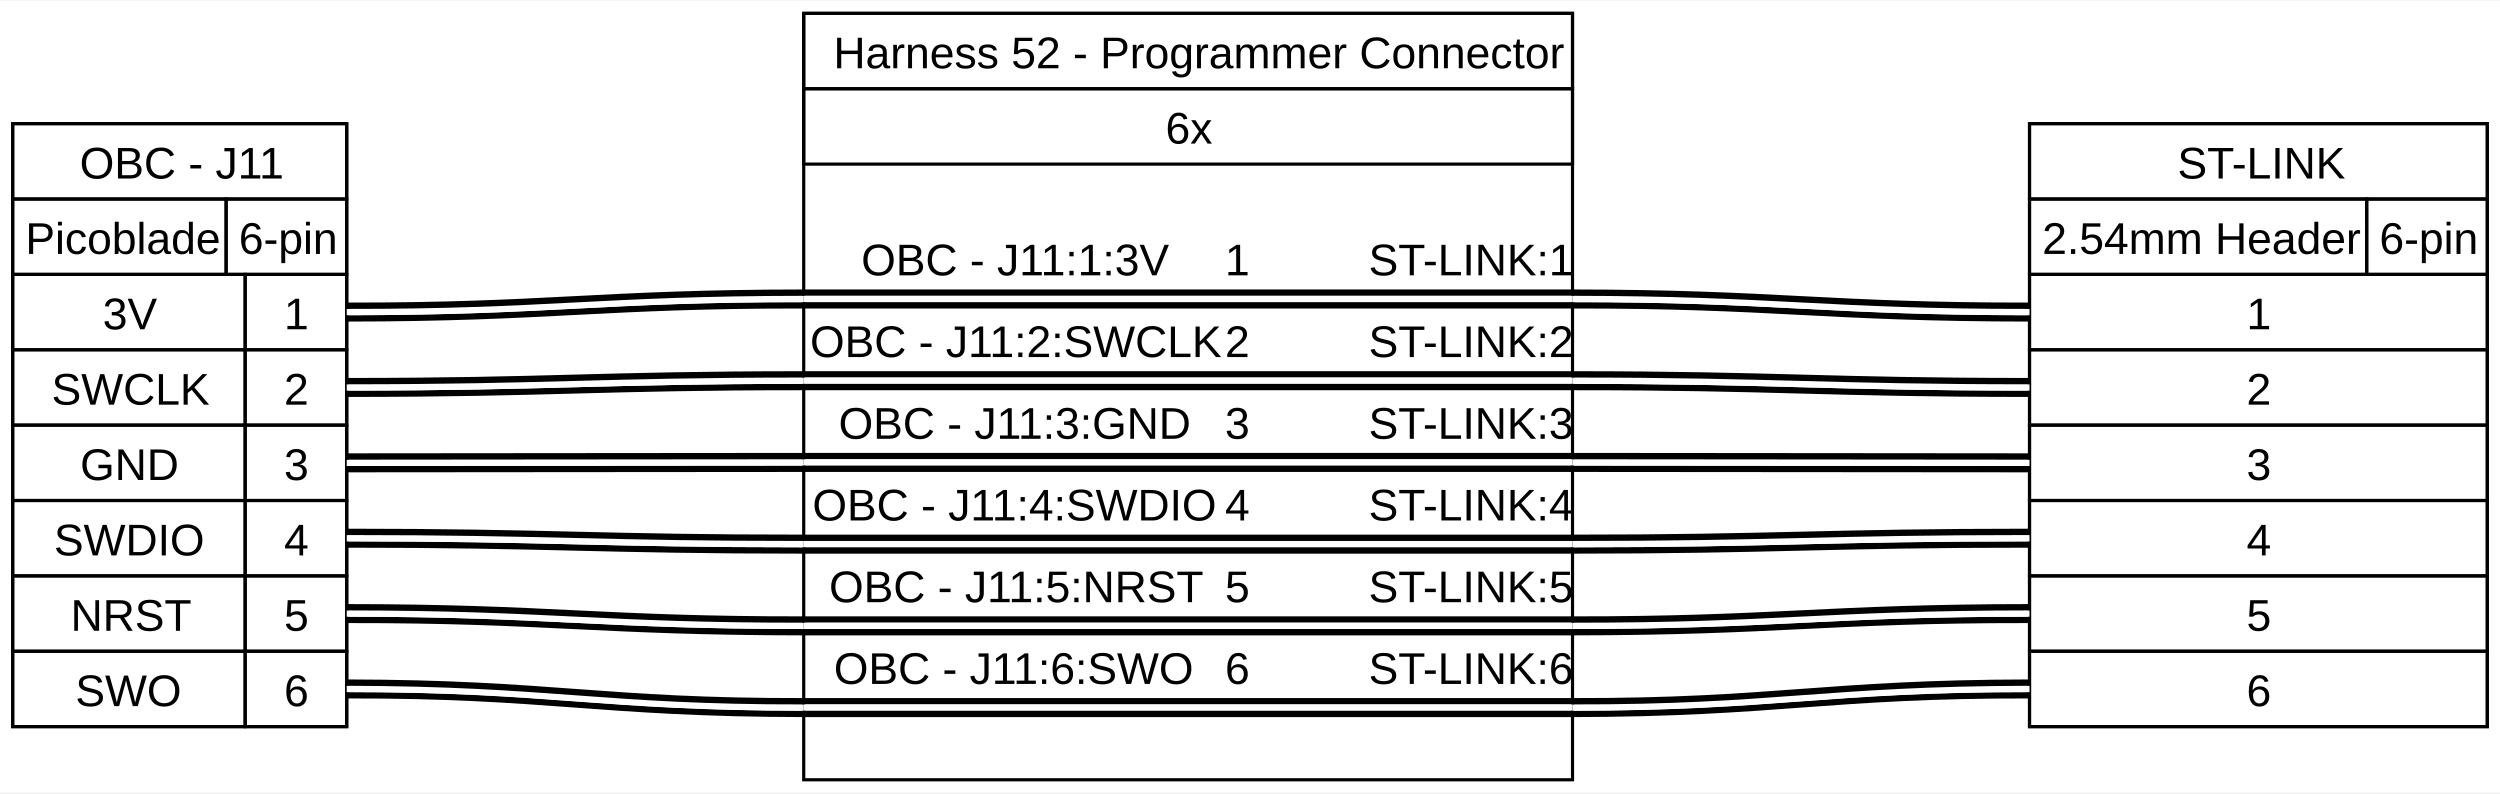
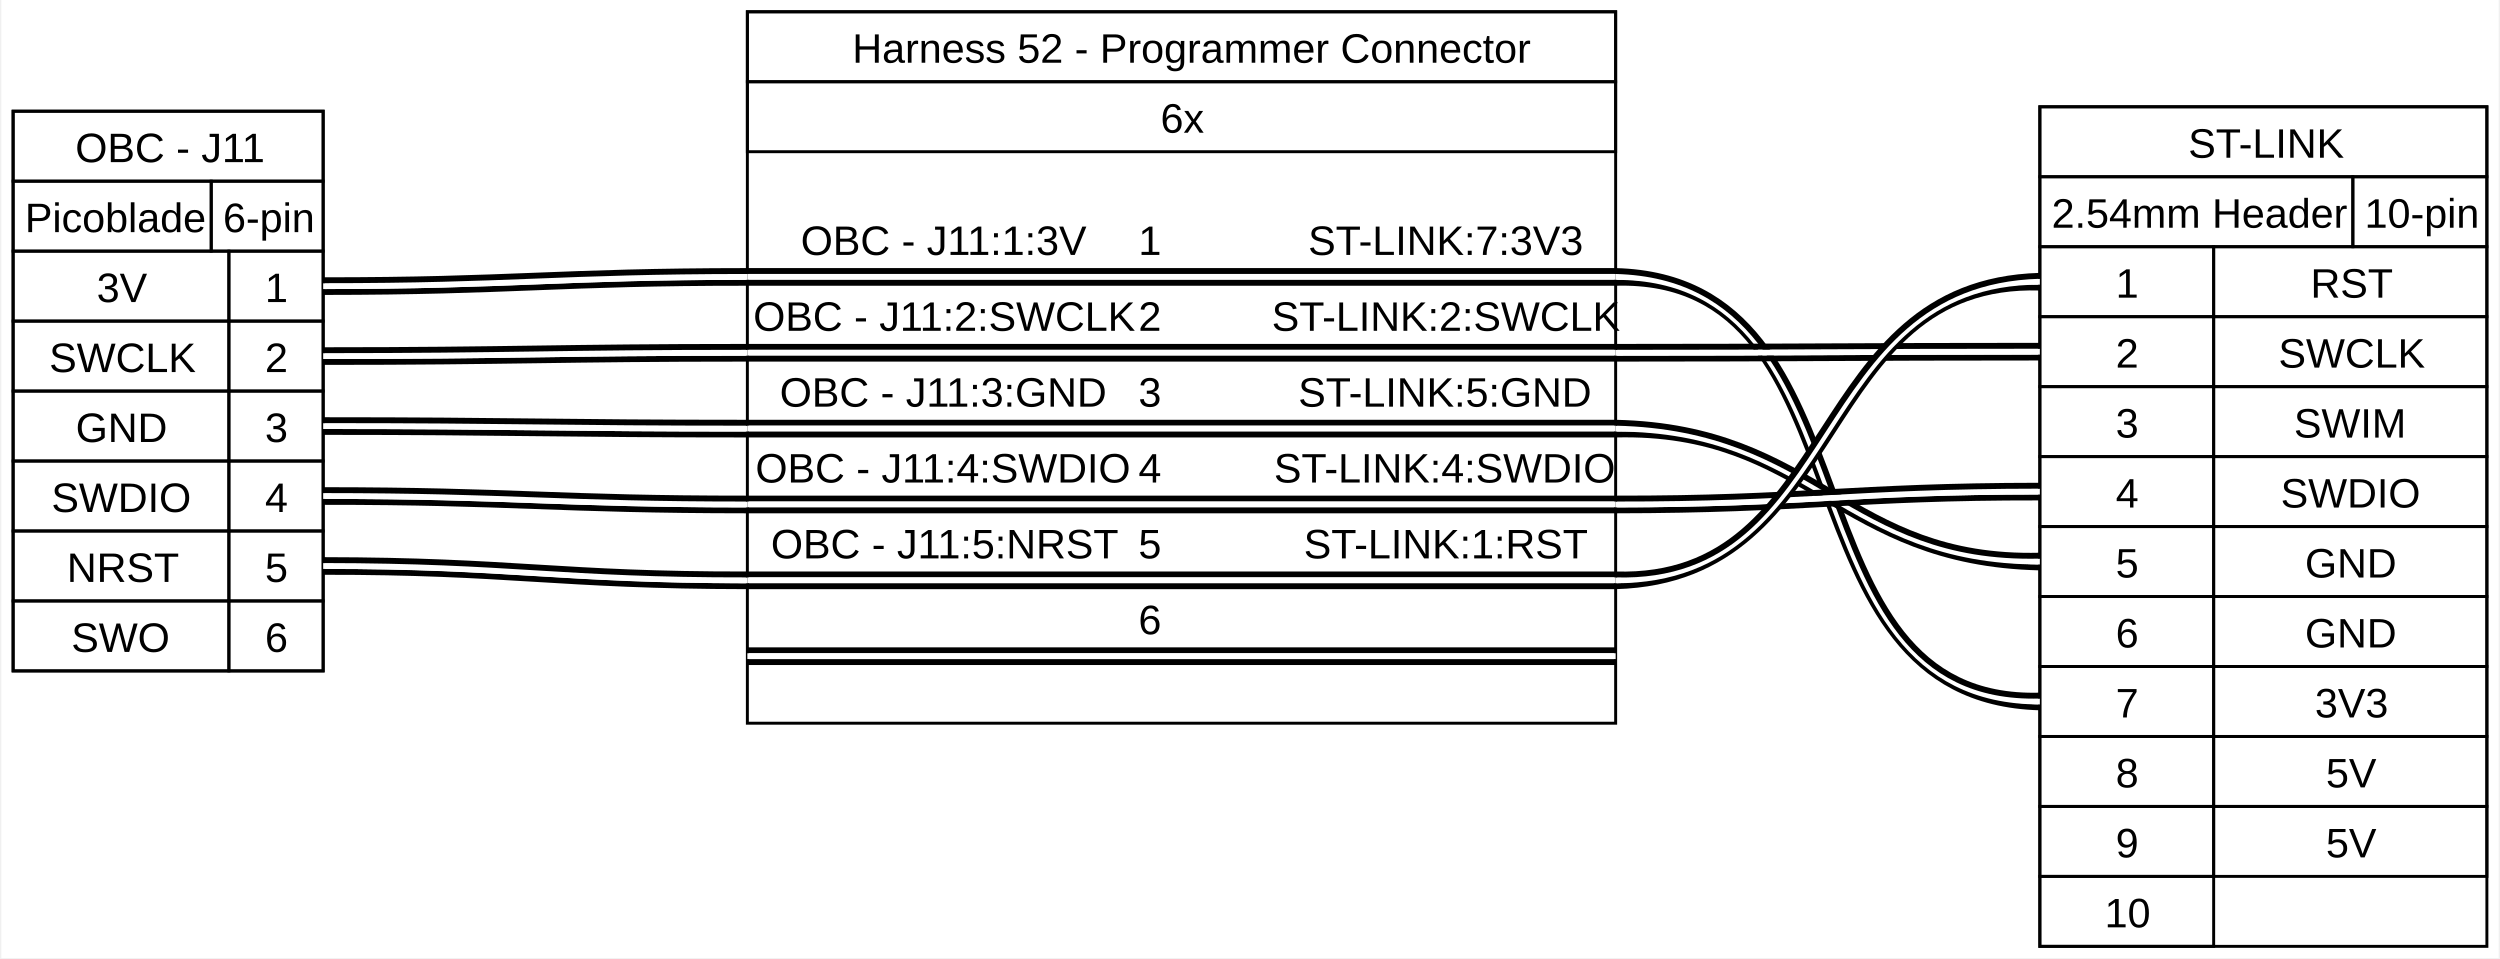
- <svg xmlns="http://www.w3.org/2000/svg" width="788pt" height="250pt" viewBox="0.00 0.00 787.75 249.50">
-   <g id="graph0" class="graph" transform="scale(1 1) rotate(0) translate(4 245.5)">
-     <polygon fill="#ffffff" stroke="none" points="-4,4 -4,-245.5 783.75,-245.5 783.75,4 -4,4" />
+ <svg xmlns="http://www.w3.org/2000/svg" width="848pt" height="325pt" viewBox="0.00 0.00 847.75 325.25">
+   <g id="graph0" class="graph" transform="scale(1 1) rotate(0) translate(4 321.25)">
+     <polygon fill="#ffffff" stroke="none" points="-4,4 -4,-321.25 843.75,-321.25 843.75,4 -4,4" />
    <g id="node1" class="node">
-       <polygon fill="#ffffff" stroke="black" points="105.25,-206.75 0,-206.75 0,-16.75 105.25,-16.75 105.25,-206.75" />
-       <polygon fill="none" stroke="black" points="0,-183 0,-206.75 105.25,-206.75 105.25,-183 0,-183" />
-       <text text-anchor="start" x="21.12" y="-189.45" font-family="arial" font-size="14.00">OBC - J11</text>
-       <polygon fill="none" stroke="black" points="0,-159.25 0,-183 67.25,-183 67.25,-159.25 0,-159.25" />
-       <text text-anchor="start" x="4" y="-165.7" font-family="arial" font-size="14.00">Picoblade</text>
-       <polygon fill="none" stroke="black" points="67.25,-159.25 67.25,-183 105.25,-183 105.25,-159.25 67.25,-159.25" />
-       <text text-anchor="start" x="71.25" y="-165.7" font-family="arial" font-size="14.00">6-pin</text>
-       <polygon fill="none" stroke="black" points="0,-135.5 0,-159.25 73.25,-159.25 73.25,-135.5 0,-135.5" />
-       <text text-anchor="start" x="28.38" y="-141.95" font-family="arial" font-size="14.00">3V</text>
-       <polygon fill="none" stroke="black" points="73.25,-135.5 73.25,-159.25 105.25,-159.25 105.25,-135.5 73.25,-135.5" />
-       <text text-anchor="start" x="85.5" y="-141.95" font-family="arial" font-size="14.00">1</text>
-       <polygon fill="none" stroke="black" points="0,-111.75 0,-135.5 73.25,-135.5 73.25,-111.75 0,-111.75" />
-       <text text-anchor="start" x="12.25" y="-118.2" font-family="arial" font-size="14.00">SWCLK</text>
-       <polygon fill="none" stroke="black" points="73.25,-111.75 73.25,-135.5 105.25,-135.5 105.25,-111.75 73.25,-111.75" />
-       <text text-anchor="start" x="85.5" y="-118.2" font-family="arial" font-size="14.00">2</text>
-       <polygon fill="none" stroke="black" points="0,-88 0,-111.75 73.25,-111.75 73.25,-88 0,-88" />
-       <text text-anchor="start" x="21.25" y="-94.45" font-family="arial" font-size="14.00">GND</text>
-       <polygon fill="none" stroke="black" points="73.25,-88 73.25,-111.75 105.25,-111.75 105.25,-88 73.25,-88" />
-       <text text-anchor="start" x="85.5" y="-94.45" font-family="arial" font-size="14.00">3</text>
-       <polygon fill="none" stroke="black" points="0,-64.25 0,-88 73.25,-88 73.25,-64.25 0,-64.25" />
-       <text text-anchor="start" x="13" y="-70.7" font-family="arial" font-size="14.00">SWDIO</text>
-       <polygon fill="none" stroke="black" points="73.25,-64.25 73.25,-88 105.25,-88 105.25,-64.25 73.25,-64.25" />
-       <text text-anchor="start" x="85.5" y="-70.7" font-family="arial" font-size="14.00">4</text>
-       <polygon fill="none" stroke="black" points="0,-40.5 0,-64.25 73.25,-64.25 73.25,-40.5 0,-40.5" />
-       <text text-anchor="start" x="18.25" y="-46.95" font-family="arial" font-size="14.00">NRST</text>
-       <polygon fill="none" stroke="black" points="73.25,-40.5 73.25,-64.25 105.25,-64.25 105.25,-40.5 73.25,-40.5" />
-       <text text-anchor="start" x="85.5" y="-46.95" font-family="arial" font-size="14.00">5</text>
-       <polygon fill="none" stroke="black" points="0,-16.75 0,-40.5 73.25,-40.5 73.25,-16.75 0,-16.75" />
-       <text text-anchor="start" x="19.75" y="-23.2" font-family="arial" font-size="14.00">SWO</text>
-       <polygon fill="none" stroke="black" points="73.25,-16.75 73.25,-40.5 105.25,-40.5 105.25,-16.75 73.25,-16.75" />
-       <text text-anchor="start" x="85.5" y="-23.2" font-family="arial" font-size="14.00">6</text>
+       <polygon fill="#ffffff" stroke="black" points="105.25,-283.5 0,-283.5 0,-93.5 105.25,-93.5 105.25,-283.5" />
+       <polygon fill="none" stroke="black" points="0,-259.75 0,-283.5 105.25,-283.5 105.25,-259.75 0,-259.75" />
+       <text text-anchor="start" x="21.12" y="-266.2" font-family="arial" font-size="14.00">OBC - J11</text>
+       <polygon fill="none" stroke="black" points="0,-236 0,-259.75 67.25,-259.75 67.25,-236 0,-236" />
+       <text text-anchor="start" x="4" y="-242.45" font-family="arial" font-size="14.00">Picoblade</text>
+       <polygon fill="none" stroke="black" points="67.25,-236 67.25,-259.75 105.25,-259.75 105.25,-236 67.25,-236" />
+       <text text-anchor="start" x="71.25" y="-242.45" font-family="arial" font-size="14.00">6-pin</text>
+       <polygon fill="none" stroke="black" points="0,-212.25 0,-236 73.25,-236 73.25,-212.25 0,-212.25" />
+       <text text-anchor="start" x="28.38" y="-218.7" font-family="arial" font-size="14.00">3V</text>
+       <polygon fill="none" stroke="black" points="73.25,-212.25 73.25,-236 105.25,-236 105.25,-212.25 73.25,-212.25" />
+       <text text-anchor="start" x="85.5" y="-218.7" font-family="arial" font-size="14.00">1</text>
+       <polygon fill="none" stroke="black" points="0,-188.5 0,-212.25 73.25,-212.25 73.25,-188.5 0,-188.5" />
+       <text text-anchor="start" x="12.25" y="-194.95" font-family="arial" font-size="14.00">SWCLK</text>
+       <polygon fill="none" stroke="black" points="73.25,-188.5 73.25,-212.25 105.25,-212.25 105.25,-188.5 73.25,-188.5" />
+       <text text-anchor="start" x="85.5" y="-194.95" font-family="arial" font-size="14.00">2</text>
+       <polygon fill="none" stroke="black" points="0,-164.75 0,-188.5 73.25,-188.5 73.25,-164.75 0,-164.75" />
+       <text text-anchor="start" x="21.25" y="-171.2" font-family="arial" font-size="14.00">GND</text>
+       <polygon fill="none" stroke="black" points="73.25,-164.75 73.25,-188.5 105.25,-188.5 105.25,-164.75 73.25,-164.75" />
+       <text text-anchor="start" x="85.5" y="-171.2" font-family="arial" font-size="14.00">3</text>
+       <polygon fill="none" stroke="black" points="0,-141 0,-164.75 73.25,-164.75 73.25,-141 0,-141" />
+       <text text-anchor="start" x="13" y="-147.45" font-family="arial" font-size="14.00">SWDIO</text>
+       <polygon fill="none" stroke="black" points="73.25,-141 73.25,-164.75 105.25,-164.75 105.25,-141 73.25,-141" />
+       <text text-anchor="start" x="85.5" y="-147.45" font-family="arial" font-size="14.00">4</text>
+       <polygon fill="none" stroke="black" points="0,-117.25 0,-141 73.25,-141 73.25,-117.25 0,-117.25" />
+       <text text-anchor="start" x="18.25" y="-123.7" font-family="arial" font-size="14.00">NRST</text>
+       <polygon fill="none" stroke="black" points="73.25,-117.25 73.25,-141 105.25,-141 105.25,-117.25 73.25,-117.25" />
+       <text text-anchor="start" x="85.5" y="-123.7" font-family="arial" font-size="14.00">5</text>
+       <polygon fill="none" stroke="black" points="0,-93.5 0,-117.25 73.25,-117.25 73.25,-93.5 0,-93.5" />
+       <text text-anchor="start" x="19.75" y="-99.95" font-family="arial" font-size="14.00">SWO</text>
+       <polygon fill="none" stroke="black" points="73.25,-93.5 73.25,-117.25 105.25,-117.25 105.25,-93.5 73.25,-93.5" />
+       <text text-anchor="start" x="85.5" y="-99.95" font-family="arial" font-size="14.00">6</text>
    </g>
    <g id="node3" class="node">
-       <polygon fill="#ffffff" stroke="black" points="491.5,-241.5 249.25,-241.5 249.25,0 491.5,0 491.5,-241.5" />
-       <polygon fill="none" stroke="black" points="249.25,-217.75 249.25,-241.5 491.5,-241.5 491.5,-217.75 249.25,-217.75" />
-       <text text-anchor="start" x="258.62" y="-224.2" font-family="arial" font-size="14.00">Harness 52 - Programmer Connector</text>
-       <polygon fill="none" stroke="black" points="249.25,-194 249.25,-217.75 491.5,-217.75 491.5,-194 249.25,-194" />
-       <text text-anchor="start" x="363.25" y="-200.45" font-family="arial" font-size="14.00">6x</text>
-       <text text-anchor="start" x="312.75" y="-178.7" font-family="arial" font-size="14.00"> </text>
-       <text text-anchor="start" x="267.38" y="-158.95" font-family="arial" font-size="14.00">OBC - J11:1:3V</text>
-       <text text-anchor="start" x="382" y="-158.95" font-family="arial" font-size="14.00">     1    </text>
-       <text text-anchor="start" x="427.25" y="-158.95" font-family="arial" font-size="14.00">ST-LINK:1</text>
-       <polygon fill="#000000" stroke="none" points="249.25,-152.5 249.25,-154.5 491.5,-154.5 491.5,-152.5 249.25,-152.5" />
-       <polygon fill="#ffffff" stroke="none" points="249.25,-150.5 249.25,-152.5 491.5,-152.5 491.5,-150.5 249.25,-150.5" />
-       <polygon fill="#000000" stroke="none" points="249.25,-148.5 249.25,-150.5 491.5,-150.5 491.5,-148.5 249.25,-148.5" />
-       <text text-anchor="start" x="251.25" y="-133.2" font-family="arial" font-size="14.00">OBC - J11:2:SWCLK</text>
-       <text text-anchor="start" x="382" y="-133.2" font-family="arial" font-size="14.00">     2    </text>
-       <text text-anchor="start" x="427.25" y="-133.2" font-family="arial" font-size="14.00">ST-LINK:2</text>
-       <polygon fill="#000000" stroke="none" points="249.25,-126.75 249.25,-128.75 491.5,-128.75 491.5,-126.75 249.25,-126.75" />
-       <polygon fill="#ffffff" stroke="none" points="249.25,-124.75 249.25,-126.75 491.5,-126.75 491.5,-124.75 249.25,-124.75" />
-       <polygon fill="#000000" stroke="none" points="249.25,-122.75 249.25,-124.75 491.5,-124.75 491.5,-122.75 249.25,-122.75" />
-       <text text-anchor="start" x="260.25" y="-107.45" font-family="arial" font-size="14.00">OBC - J11:3:GND</text>
-       <text text-anchor="start" x="382" y="-107.45" font-family="arial" font-size="14.00">     3    </text>
-       <text text-anchor="start" x="427.25" y="-107.45" font-family="arial" font-size="14.00">ST-LINK:3</text>
-       <polygon fill="#000000" stroke="none" points="249.25,-101 249.25,-103 491.5,-103 491.5,-101 249.25,-101" />
-       <polygon fill="#ffffff" stroke="none" points="249.25,-99 249.25,-101 491.5,-101 491.5,-99 249.25,-99" />
-       <polygon fill="#000000" stroke="none" points="249.25,-97 249.25,-99 491.5,-99 491.5,-97 249.25,-97" />
-       <text text-anchor="start" x="252" y="-81.7" font-family="arial" font-size="14.00">OBC - J11:4:SWDIO</text>
-       <text text-anchor="start" x="382" y="-81.7" font-family="arial" font-size="14.00">     4    </text>
-       <text text-anchor="start" x="427.25" y="-81.7" font-family="arial" font-size="14.00">ST-LINK:4</text>
-       <polygon fill="#000000" stroke="none" points="249.25,-75.25 249.25,-77.25 491.5,-77.25 491.5,-75.25 249.25,-75.25" />
-       <polygon fill="#ffffff" stroke="none" points="249.25,-73.25 249.25,-75.25 491.5,-75.25 491.5,-73.25 249.25,-73.25" />
-       <polygon fill="#000000" stroke="none" points="249.25,-71.25 249.25,-73.25 491.5,-73.25 491.5,-71.25 249.25,-71.25" />
-       <text text-anchor="start" x="257.25" y="-55.95" font-family="arial" font-size="14.00">OBC - J11:5:NRST</text>
-       <text text-anchor="start" x="382" y="-55.95" font-family="arial" font-size="14.00">     5    </text>
-       <text text-anchor="start" x="427.25" y="-55.95" font-family="arial" font-size="14.00">ST-LINK:5</text>
-       <polygon fill="#000000" stroke="none" points="249.25,-49.5 249.25,-51.5 491.5,-51.5 491.5,-49.5 249.25,-49.5" />
-       <polygon fill="#ffffff" stroke="none" points="249.25,-47.5 249.25,-49.5 491.5,-49.5 491.5,-47.5 249.25,-47.5" />
-       <polygon fill="#000000" stroke="none" points="249.25,-45.5 249.25,-47.5 491.5,-47.5 491.5,-45.5 249.25,-45.5" />
-       <text text-anchor="start" x="258.75" y="-30.2" font-family="arial" font-size="14.00">OBC - J11:6:SWO</text>
-       <text text-anchor="start" x="382" y="-30.2" font-family="arial" font-size="14.00">     6    </text>
-       <text text-anchor="start" x="427.25" y="-30.2" font-family="arial" font-size="14.00">ST-LINK:6</text>
-       <polygon fill="#000000" stroke="none" points="249.25,-23.75 249.25,-25.75 491.5,-25.75 491.5,-23.75 249.25,-23.75" />
-       <polygon fill="#ffffff" stroke="none" points="249.25,-21.75 249.25,-23.75 491.5,-23.75 491.5,-21.75 249.25,-21.75" />
-       <polygon fill="#000000" stroke="none" points="249.25,-19.75 249.25,-21.75 491.5,-21.75 491.5,-19.75 249.25,-19.75" />
-       <text text-anchor="start" x="312.75" y="-4.45" font-family="arial" font-size="14.00"> </text>
+       <polygon fill="#ffffff" stroke="black" points="544,-317.25 249.25,-317.25 249.25,-75.75 544,-75.75 544,-317.25" />
+       <polygon fill="none" stroke="black" points="249.25,-293.5 249.25,-317.25 544,-317.25 544,-293.5 249.25,-293.5" />
+       <text text-anchor="start" x="284.88" y="-299.95" font-family="arial" font-size="14.00">Harness 52 - Programmer Connector</text>
+       <polygon fill="none" stroke="black" points="249.25,-269.75 249.25,-293.5 544,-293.5 544,-269.75 249.25,-269.75" />
+       <text text-anchor="start" x="389.5" y="-276.2" font-family="arial" font-size="14.00">6x</text>
+       <text text-anchor="start" x="312.75" y="-254.45" font-family="arial" font-size="14.00"> </text>
+       <text text-anchor="start" x="267.38" y="-234.7" font-family="arial" font-size="14.00">OBC - J11:1:3V</text>
+       <text text-anchor="start" x="382" y="-234.7" font-family="arial" font-size="14.00">     1    </text>
+       <text text-anchor="start" x="439.62" y="-234.7" font-family="arial" font-size="14.00">ST-LINK:7:3V3</text>
+       <polygon fill="#000000" stroke="none" points="249.25,-228.25 249.25,-230.25 544,-230.25 544,-228.25 249.25,-228.25" />
+       <polygon fill="#ffffff" stroke="none" points="249.25,-226.25 249.25,-228.25 544,-228.25 544,-226.25 249.25,-226.25" />
+       <polygon fill="#000000" stroke="none" points="249.25,-224.25 249.25,-226.25 544,-226.25 544,-224.25 249.25,-224.25" />
+       <text text-anchor="start" x="251.25" y="-208.95" font-family="arial" font-size="14.00">OBC - J11:2:SWCLK</text>
+       <text text-anchor="start" x="382" y="-208.95" font-family="arial" font-size="14.00">     2    </text>
+       <text text-anchor="start" x="427.25" y="-208.95" font-family="arial" font-size="14.00">ST-LINK:2:SWCLK</text>
+       <polygon fill="#000000" stroke="none" points="249.25,-202.5 249.25,-204.5 544,-204.5 544,-202.5 249.25,-202.5" />
+       <polygon fill="#ffffff" stroke="none" points="249.25,-200.5 249.25,-202.5 544,-202.5 544,-200.5 249.25,-200.5" />
+       <polygon fill="#000000" stroke="none" points="249.25,-198.5 249.25,-200.5 544,-200.5 544,-198.5 249.25,-198.5" />
+       <text text-anchor="start" x="260.25" y="-183.2" font-family="arial" font-size="14.00">OBC - J11:3:GND</text>
+       <text text-anchor="start" x="382" y="-183.2" font-family="arial" font-size="14.00">     3    </text>
+       <text text-anchor="start" x="436.25" y="-183.2" font-family="arial" font-size="14.00">ST-LINK:5:GND</text>
+       <polygon fill="#000000" stroke="none" points="249.25,-176.75 249.25,-178.75 544,-178.75 544,-176.75 249.25,-176.75" />
+       <polygon fill="#ffffff" stroke="none" points="249.25,-174.75 249.25,-176.75 544,-176.75 544,-174.75 249.25,-174.75" />
+       <polygon fill="#000000" stroke="none" points="249.25,-172.75 249.25,-174.75 544,-174.75 544,-172.75 249.25,-172.75" />
+       <text text-anchor="start" x="252" y="-157.45" font-family="arial" font-size="14.00">OBC - J11:4:SWDIO</text>
+       <text text-anchor="start" x="382" y="-157.45" font-family="arial" font-size="14.00">     4    </text>
+       <text text-anchor="start" x="428" y="-157.45" font-family="arial" font-size="14.00">ST-LINK:4:SWDIO</text>
+       <polygon fill="#000000" stroke="none" points="249.25,-151 249.25,-153 544,-153 544,-151 249.25,-151" />
+       <polygon fill="#ffffff" stroke="none" points="249.25,-149 249.25,-151 544,-151 544,-149 249.25,-149" />
+       <polygon fill="#000000" stroke="none" points="249.25,-147 249.25,-149 544,-149 544,-147 249.25,-147" />
+       <text text-anchor="start" x="257.25" y="-131.7" font-family="arial" font-size="14.00">OBC - J11:5:NRST</text>
+       <text text-anchor="start" x="382" y="-131.7" font-family="arial" font-size="14.00">     5    </text>
+       <text text-anchor="start" x="438.12" y="-131.7" font-family="arial" font-size="14.00">ST-LINK:1:RST</text>
+       <polygon fill="#000000" stroke="none" points="249.25,-125.25 249.25,-127.25 544,-127.25 544,-125.25 249.25,-125.25" />
+       <polygon fill="#ffffff" stroke="none" points="249.25,-123.25 249.25,-125.25 544,-125.25 544,-123.25 249.25,-123.25" />
+       <polygon fill="#000000" stroke="none" points="249.25,-121.25 249.25,-123.25 544,-123.25 544,-121.25 249.25,-121.25" />
+       <text text-anchor="start" x="382" y="-105.95" font-family="arial" font-size="14.00">     6    </text>
+       <polygon fill="#000000" stroke="none" points="249.25,-99.5 249.25,-101.5 544,-101.5 544,-99.5 249.25,-99.5" />
+       <polygon fill="#ffffff" stroke="none" points="249.25,-97.5 249.25,-99.5 544,-99.5 544,-97.5 249.25,-97.5" />
+       <polygon fill="#000000" stroke="none" points="249.25,-95.5 249.25,-97.5 544,-97.5 544,-95.5 249.25,-95.5" />
+       <text text-anchor="start" x="312.75" y="-80.2" font-family="arial" font-size="14.00"> </text>
    </g>
    <g id="edge1" class="edge">
-       <path fill="none" stroke="#000000" stroke-width="2" d="M105.25,-145.38C169.78,-145.44 185.72,-149.56 249.25,-149.5" />
-       <path fill="none" stroke="#ffffff" stroke-width="2" d="M105.25,-147.38C169.28,-147.38 185.22,-151.5 249.25,-151.5" />
-       <path fill="none" stroke="#000000" stroke-width="2" d="M105.25,-149.37C168.78,-149.31 184.72,-153.44 249.25,-153.5" />
+       <path fill="none" stroke="#000000" stroke-width="2" d="M105.25,-222.13C169.65,-222.16 185.62,-225.29 249.25,-225.25" />
+       <path fill="none" stroke="#ffffff" stroke-width="2" d="M105.25,-224.12C169.27,-224.13 185.23,-227.25 249.25,-227.25" />
+       <path fill="none" stroke="#000000" stroke-width="2" d="M105.25,-226.12C168.88,-226.09 184.85,-229.21 249.25,-229.25" />
    </g>
    <g id="edge3" class="edge">
-       <path fill="none" stroke="#000000" stroke-width="2" d="M105.25,-121.63C169.52,-121.64 185.51,-123.77 249.25,-123.75" />
-       <path fill="none" stroke="#ffffff" stroke-width="2" d="M105.25,-123.62C169.26,-123.63 185.24,-125.75 249.25,-125.75" />
-       <path fill="none" stroke="#000000" stroke-width="2" d="M105.25,-125.62C168.99,-125.61 184.98,-127.73 249.25,-127.75" />
+       <path fill="none" stroke="#000000" stroke-width="2" d="M105.25,-198.38C169.39,-198.38 185.39,-199.5 249.25,-199.5" />
+       <path fill="none" stroke="#ffffff" stroke-width="2" d="M105.25,-200.38C169.25,-200.37 185.25,-201.5 249.25,-201.5" />
+       <path fill="none" stroke="#000000" stroke-width="2" d="M105.25,-202.37C169.11,-202.37 185.11,-203.5 249.25,-203.5" />
    </g>
    <g id="edge5" class="edge">
-       <path fill="none" stroke="#000000" stroke-width="2" d="M105.25,-97.88C169.27,-97.88 185.27,-98 249.25,-98" />
-       <path fill="none" stroke="#ffffff" stroke-width="2" d="M105.25,-99.87C169.25,-99.87 185.25,-100 249.25,-100" />
-       <path fill="none" stroke="#000000" stroke-width="2" d="M105.25,-101.87C169.23,-101.87 185.23,-102 249.25,-102" />
+       <path fill="none" stroke="#000000" stroke-width="2" d="M105.25,-174.63C169.14,-174.63 185.14,-173.75 249.25,-173.75" />
+       <path fill="none" stroke="#ffffff" stroke-width="2" d="M105.25,-176.62C169.25,-176.63 185.25,-175.75 249.25,-175.75" />
+       <path fill="none" stroke="#000000" stroke-width="2" d="M105.25,-178.62C169.36,-178.62 185.36,-177.75 249.25,-177.75" />
    </g>
    <g id="edge7" class="edge">
-       <path fill="none" stroke="#000000" stroke-width="2" d="M105.25,-74.13C169.02,-74.14 185.01,-72.26 249.25,-72.25" />
-       <path fill="none" stroke="#ffffff" stroke-width="2" d="M105.25,-76.12C169.26,-76.13 185.24,-74.25 249.25,-74.25" />
-       <path fill="none" stroke="#000000" stroke-width="2" d="M105.25,-78.12C169.49,-78.11 185.48,-76.24 249.25,-76.25" />
+       <path fill="none" stroke="#000000" stroke-width="2" d="M105.25,-150.88C168.91,-150.91 184.88,-148.03 249.25,-148" />
+       <path fill="none" stroke="#ffffff" stroke-width="2" d="M105.25,-152.88C169.26,-152.88 185.24,-150 249.25,-150" />
+       <path fill="none" stroke="#000000" stroke-width="2" d="M105.25,-154.87C169.62,-154.84 185.59,-151.97 249.25,-152" />
    </g>
    <g id="edge9" class="edge">
-       <path fill="none" stroke="#000000" stroke-width="2" d="M105.25,-50.38C168.8,-50.43 184.75,-46.56 249.25,-46.5" />
-       <path fill="none" stroke="#ffffff" stroke-width="2" d="M105.25,-52.38C169.27,-52.38 185.23,-48.5 249.25,-48.5" />
-       <path fill="none" stroke="#000000" stroke-width="2" d="M105.25,-54.37C169.75,-54.32 185.7,-50.44 249.25,-50.5" />
-     </g>
-     <g id="edge11" class="edge">
-       <path fill="none" stroke="#000000" stroke-width="2" d="M105.25,-26.63C168.61,-26.75 184.5,-20.87 249.25,-20.75" />
-       <path fill="none" stroke="#ffffff" stroke-width="2" d="M105.25,-28.62C169.3,-28.62 185.2,-22.75 249.25,-22.75" />
-       <path fill="none" stroke="#000000" stroke-width="2" d="M105.25,-30.62C170,-30.5 185.89,-24.63 249.25,-24.75" />
+       <path fill="none" stroke="#000000" stroke-width="2" d="M105.25,-127.13C168.7,-127.21 184.63,-122.34 249.25,-122.25" />
+       <path fill="none" stroke="#ffffff" stroke-width="2" d="M105.25,-129.12C169.29,-129.12 185.21,-124.25 249.25,-124.25" />
+       <path fill="none" stroke="#000000" stroke-width="2" d="M105.25,-131.12C169.87,-131.04 185.8,-126.16 249.25,-126.25" />
    </g>
    <g id="node2" class="node">
-       <polygon fill="#ffffff" stroke="black" points="779.75,-206.75 635.5,-206.75 635.5,-16.75 779.75,-16.75 779.75,-206.75" />
-       <polygon fill="none" stroke="black" points="635.5,-183 635.5,-206.75 779.75,-206.75 779.75,-183 635.5,-183" />
-       <text text-anchor="start" x="682.12" y="-189.45" font-family="arial" font-size="14.00">ST-LINK</text>
-       <polygon fill="none" stroke="black" points="635.5,-159.25 635.5,-183 741.75,-183 741.75,-159.25 635.5,-159.25" />
-       <text text-anchor="start" x="639.5" y="-165.7" font-family="arial" font-size="14.00">2.54mm Header</text>
-       <polygon fill="none" stroke="black" points="741.75,-159.25 741.75,-183 779.75,-183 779.75,-159.25 741.75,-159.25" />
-       <text text-anchor="start" x="745.75" y="-165.7" font-family="arial" font-size="14.00">6-pin</text>
-       <polygon fill="none" stroke="black" points="635.5,-135.5 635.5,-159.25 779.75,-159.25 779.75,-135.5 635.5,-135.5" />
-       <text text-anchor="start" x="703.88" y="-141.95" font-family="arial" font-size="14.00">1</text>
-       <polygon fill="none" stroke="black" points="635.5,-111.75 635.5,-135.5 779.75,-135.5 779.75,-111.75 635.5,-111.75" />
-       <text text-anchor="start" x="703.88" y="-118.2" font-family="arial" font-size="14.00">2</text>
-       <polygon fill="none" stroke="black" points="635.5,-88 635.5,-111.75 779.75,-111.75 779.75,-88 635.5,-88" />
-       <text text-anchor="start" x="703.88" y="-94.45" font-family="arial" font-size="14.00">3</text>
-       <polygon fill="none" stroke="black" points="635.5,-64.25 635.5,-88 779.75,-88 779.75,-64.25 635.5,-64.25" />
-       <text text-anchor="start" x="703.88" y="-70.7" font-family="arial" font-size="14.00">4</text>
-       <polygon fill="none" stroke="black" points="635.5,-40.5 635.5,-64.25 779.75,-64.25 779.75,-40.5 635.5,-40.5" />
-       <text text-anchor="start" x="703.88" y="-46.95" font-family="arial" font-size="14.00">5</text>
-       <polygon fill="none" stroke="black" points="635.5,-16.75 635.5,-40.5 779.75,-40.5 779.75,-16.75 635.5,-16.75" />
-       <text text-anchor="start" x="703.88" y="-23.2" font-family="arial" font-size="14.00">6</text>
+       <polygon fill="#ffffff" stroke="black" points="839.75,-285 688,-285 688,0 839.75,0 839.75,-285" />
+       <polygon fill="none" stroke="black" points="688,-261.25 688,-285 839.75,-285 839.75,-261.25 688,-261.25" />
+       <text text-anchor="start" x="738.38" y="-267.7" font-family="arial" font-size="14.00">ST-LINK</text>
+       <polygon fill="none" stroke="black" points="688,-237.5 688,-261.25 794.25,-261.25 794.25,-237.5 688,-237.5" />
+       <text text-anchor="start" x="692" y="-243.95" font-family="arial" font-size="14.00">2.54mm Header</text>
+       <polygon fill="none" stroke="black" points="794.25,-237.5 794.25,-261.25 839.75,-261.25 839.75,-237.5 794.25,-237.5" />
+       <text text-anchor="start" x="798.25" y="-243.95" font-family="arial" font-size="14.00">10-pin</text>
+       <polygon fill="none" stroke="black" points="688,-213.75 688,-237.5 747,-237.5 747,-213.75 688,-213.75" />
+       <text text-anchor="start" x="713.75" y="-220.2" font-family="arial" font-size="14.00">1</text>
+       <polygon fill="none" stroke="black" points="747,-213.75 747,-237.5 839.75,-237.5 839.75,-213.75 747,-213.75" />
+       <text text-anchor="start" x="779.88" y="-220.2" font-family="arial" font-size="14.00">RST</text>
+       <polygon fill="none" stroke="black" points="688,-190 688,-213.75 747,-213.75 747,-190 688,-190" />
+       <text text-anchor="start" x="713.75" y="-196.45" font-family="arial" font-size="14.00">2</text>
+       <polygon fill="none" stroke="black" points="747,-190 747,-213.75 839.75,-213.75 839.75,-190 747,-190" />
+       <text text-anchor="start" x="769" y="-196.45" font-family="arial" font-size="14.00">SWCLK</text>
+       <polygon fill="none" stroke="black" points="688,-166.25 688,-190 747,-190 747,-166.25 688,-166.25" />
+       <text text-anchor="start" x="713.75" y="-172.7" font-family="arial" font-size="14.00">3</text>
+       <polygon fill="none" stroke="black" points="747,-166.25 747,-190 839.75,-190 839.75,-166.25 747,-166.25" />
+       <text text-anchor="start" x="774.25" y="-172.7" font-family="arial" font-size="14.00">SWIM</text>
+       <polygon fill="none" stroke="black" points="688,-142.5 688,-166.25 747,-166.25 747,-142.5 688,-142.5" />
+       <text text-anchor="start" x="713.75" y="-148.95" font-family="arial" font-size="14.00">4</text>
+       <polygon fill="none" stroke="black" points="747,-142.5 747,-166.25 839.75,-166.25 839.75,-142.5 747,-142.5" />
+       <text text-anchor="start" x="769.75" y="-148.95" font-family="arial" font-size="14.00">SWDIO</text>
+       <polygon fill="none" stroke="black" points="688,-118.75 688,-142.5 747,-142.5 747,-118.75 688,-118.75" />
+       <text text-anchor="start" x="713.75" y="-125.2" font-family="arial" font-size="14.00">5</text>
+       <polygon fill="none" stroke="black" points="747,-118.75 747,-142.5 839.75,-142.5 839.75,-118.75 747,-118.75" />
+       <text text-anchor="start" x="778" y="-125.2" font-family="arial" font-size="14.00">GND</text>
+       <polygon fill="none" stroke="black" points="688,-95 688,-118.75 747,-118.75 747,-95 688,-95" />
+       <text text-anchor="start" x="713.75" y="-101.45" font-family="arial" font-size="14.00">6</text>
+       <polygon fill="none" stroke="black" points="747,-95 747,-118.75 839.75,-118.75 839.75,-95 747,-95" />
+       <text text-anchor="start" x="778" y="-101.45" font-family="arial" font-size="14.00">GND</text>
+       <polygon fill="none" stroke="black" points="688,-71.25 688,-95 747,-95 747,-71.25 688,-71.25" />
+       <text text-anchor="start" x="713.75" y="-77.7" font-family="arial" font-size="14.00">7</text>
+       <polygon fill="none" stroke="black" points="747,-71.25 747,-95 839.75,-95 839.75,-71.25 747,-71.25" />
+       <text text-anchor="start" x="781.38" y="-77.7" font-family="arial" font-size="14.00">3V3</text>
+       <polygon fill="none" stroke="black" points="688,-47.5 688,-71.25 747,-71.25 747,-47.5 688,-47.5" />
+       <text text-anchor="start" x="713.75" y="-53.95" font-family="arial" font-size="14.00">8</text>
+       <polygon fill="none" stroke="black" points="747,-47.5 747,-71.25 839.75,-71.25 839.75,-47.5 747,-47.5" />
+       <text text-anchor="start" x="785.12" y="-53.95" font-family="arial" font-size="14.00">5V</text>
+       <polygon fill="none" stroke="black" points="688,-23.75 688,-47.5 747,-47.5 747,-23.75 688,-23.75" />
+       <text text-anchor="start" x="713.75" y="-30.2" font-family="arial" font-size="14.00">9</text>
+       <polygon fill="none" stroke="black" points="747,-23.75 747,-47.5 839.75,-47.5 839.75,-23.75 747,-23.75" />
+       <text text-anchor="start" x="785.12" y="-30.2" font-family="arial" font-size="14.00">5V</text>
+       <polygon fill="none" stroke="black" points="688,0 688,-23.75 747,-23.75 747,0 688,0" />
+       <text text-anchor="start" x="710" y="-6.45" font-family="arial" font-size="14.00">10</text>
    </g>
    <g id="edge2" class="edge">
-       <path fill="none" stroke="#000000" stroke-width="2" d="M491.5,-149.5C555.03,-149.56 570.97,-145.44 635.5,-145.38" />
-       <path fill="none" stroke="#ffffff" stroke-width="2" d="M491.5,-151.5C555.53,-151.5 571.47,-147.38 635.5,-147.38" />
-       <path fill="none" stroke="#000000" stroke-width="2" d="M491.5,-153.5C556.03,-153.44 571.97,-149.31 635.5,-149.37" />
+       <path fill="none" stroke="#000000" stroke-width="2" d="M544,-225.25C632.61,-227.75 595.51,-83.62 688,-81.13" />
+       <path fill="none" stroke="#ffffff" stroke-width="2" d="M544,-227.25C634.55,-227.25 597.45,-83.13 688,-83.12" />
+       <path fill="none" stroke="#000000" stroke-width="2" d="M544,-229.25C636.49,-226.75 599.39,-82.63 688,-85.12" />
    </g>
    <g id="edge4" class="edge">
-       <path fill="none" stroke="#000000" stroke-width="2" d="M491.5,-123.75C555.24,-123.77 571.23,-121.64 635.5,-121.63" />
-       <path fill="none" stroke="#ffffff" stroke-width="2" d="M491.5,-125.75C555.51,-125.75 571.49,-123.63 635.5,-123.62" />
-       <path fill="none" stroke="#000000" stroke-width="2" d="M491.5,-127.75C555.77,-127.73 571.76,-125.61 635.5,-125.62" />
+       <path fill="none" stroke="#000000" stroke-width="2" d="M544,-199.5C608.05,-199.5 624.05,-199.88 688,-199.88" />
+       <path fill="none" stroke="#ffffff" stroke-width="2" d="M544,-201.5C608,-201.5 624,-201.87 688,-201.87" />
+       <path fill="none" stroke="#000000" stroke-width="2" d="M544,-203.5C607.95,-203.5 623.95,-203.87 688,-203.87" />
    </g>
    <g id="edge6" class="edge">
-       <path fill="none" stroke="#000000" stroke-width="2" d="M491.5,-98C555.48,-98 571.48,-97.88 635.5,-97.88" />
-       <path fill="none" stroke="#ffffff" stroke-width="2" d="M491.5,-100C555.5,-100 571.5,-99.87 635.5,-99.87" />
-       <path fill="none" stroke="#000000" stroke-width="2" d="M491.5,-102C555.52,-102 571.52,-101.87 635.5,-101.87" />
+       <path fill="none" stroke="#000000" stroke-width="2" d="M544,-173.75C609.11,-175.32 618.98,-130.2 688,-128.63" />
+       <path fill="none" stroke="#ffffff" stroke-width="2" d="M544,-175.75C611.07,-175.75 620.93,-130.62 688,-130.63" />
+       <path fill="none" stroke="#000000" stroke-width="2" d="M544,-177.75C613.02,-176.18 622.89,-131.05 688,-132.62" />
    </g>
    <g id="edge8" class="edge">
-       <path fill="none" stroke="#000000" stroke-width="2" d="M491.5,-72.25C555.74,-72.26 571.73,-74.14 635.5,-74.13" />
-       <path fill="none" stroke="#ffffff" stroke-width="2" d="M491.5,-74.25C555.51,-74.25 571.49,-76.13 635.5,-76.12" />
-       <path fill="none" stroke="#000000" stroke-width="2" d="M491.5,-76.25C555.27,-76.24 571.26,-78.11 635.5,-78.12" />
+       <path fill="none" stroke="#000000" stroke-width="2" d="M544,-148C608.56,-148.07 624.5,-152.45 688,-152.38" />
+       <path fill="none" stroke="#ffffff" stroke-width="2" d="M544,-150C608.03,-150 623.97,-154.38 688,-154.38" />
+       <path fill="none" stroke="#000000" stroke-width="2" d="M544,-152C607.5,-151.93 623.44,-156.3 688,-156.37" />
    </g>
    <g id="edge10" class="edge">
-       <path fill="none" stroke="#000000" stroke-width="2" d="M491.5,-46.5C556,-46.56 571.95,-50.43 635.5,-50.38" />
-       <path fill="none" stroke="#ffffff" stroke-width="2" d="M491.5,-48.5C555.52,-48.5 571.48,-52.38 635.5,-52.38" />
-       <path fill="none" stroke="#000000" stroke-width="2" d="M491.5,-50.5C555.05,-50.44 571,-54.32 635.5,-54.37" />
-     </g>
-     <g id="edge12" class="edge">
-       <path fill="none" stroke="#000000" stroke-width="2" d="M491.5,-20.75C556.25,-20.87 572.14,-26.75 635.5,-26.63" />
-       <path fill="none" stroke="#ffffff" stroke-width="2" d="M491.5,-22.75C555.55,-22.75 571.45,-28.62 635.5,-28.62" />
-       <path fill="none" stroke="#000000" stroke-width="2" d="M491.5,-24.75C554.86,-24.63 570.75,-30.5 635.5,-30.62" />
+       <path fill="none" stroke="#000000" stroke-width="2" d="M544,-122.25C624.25,-124.5 611.72,-225.87 688,-223.63" />
+       <path fill="none" stroke="#ffffff" stroke-width="2" d="M544,-124.25C622.27,-124.25 609.73,-225.62 688,-225.62" />
+       <path fill="none" stroke="#000000" stroke-width="2" d="M544,-126.25C620.28,-124 607.75,-225.38 688,-227.62" />
    </g>
  </g>
</svg>
